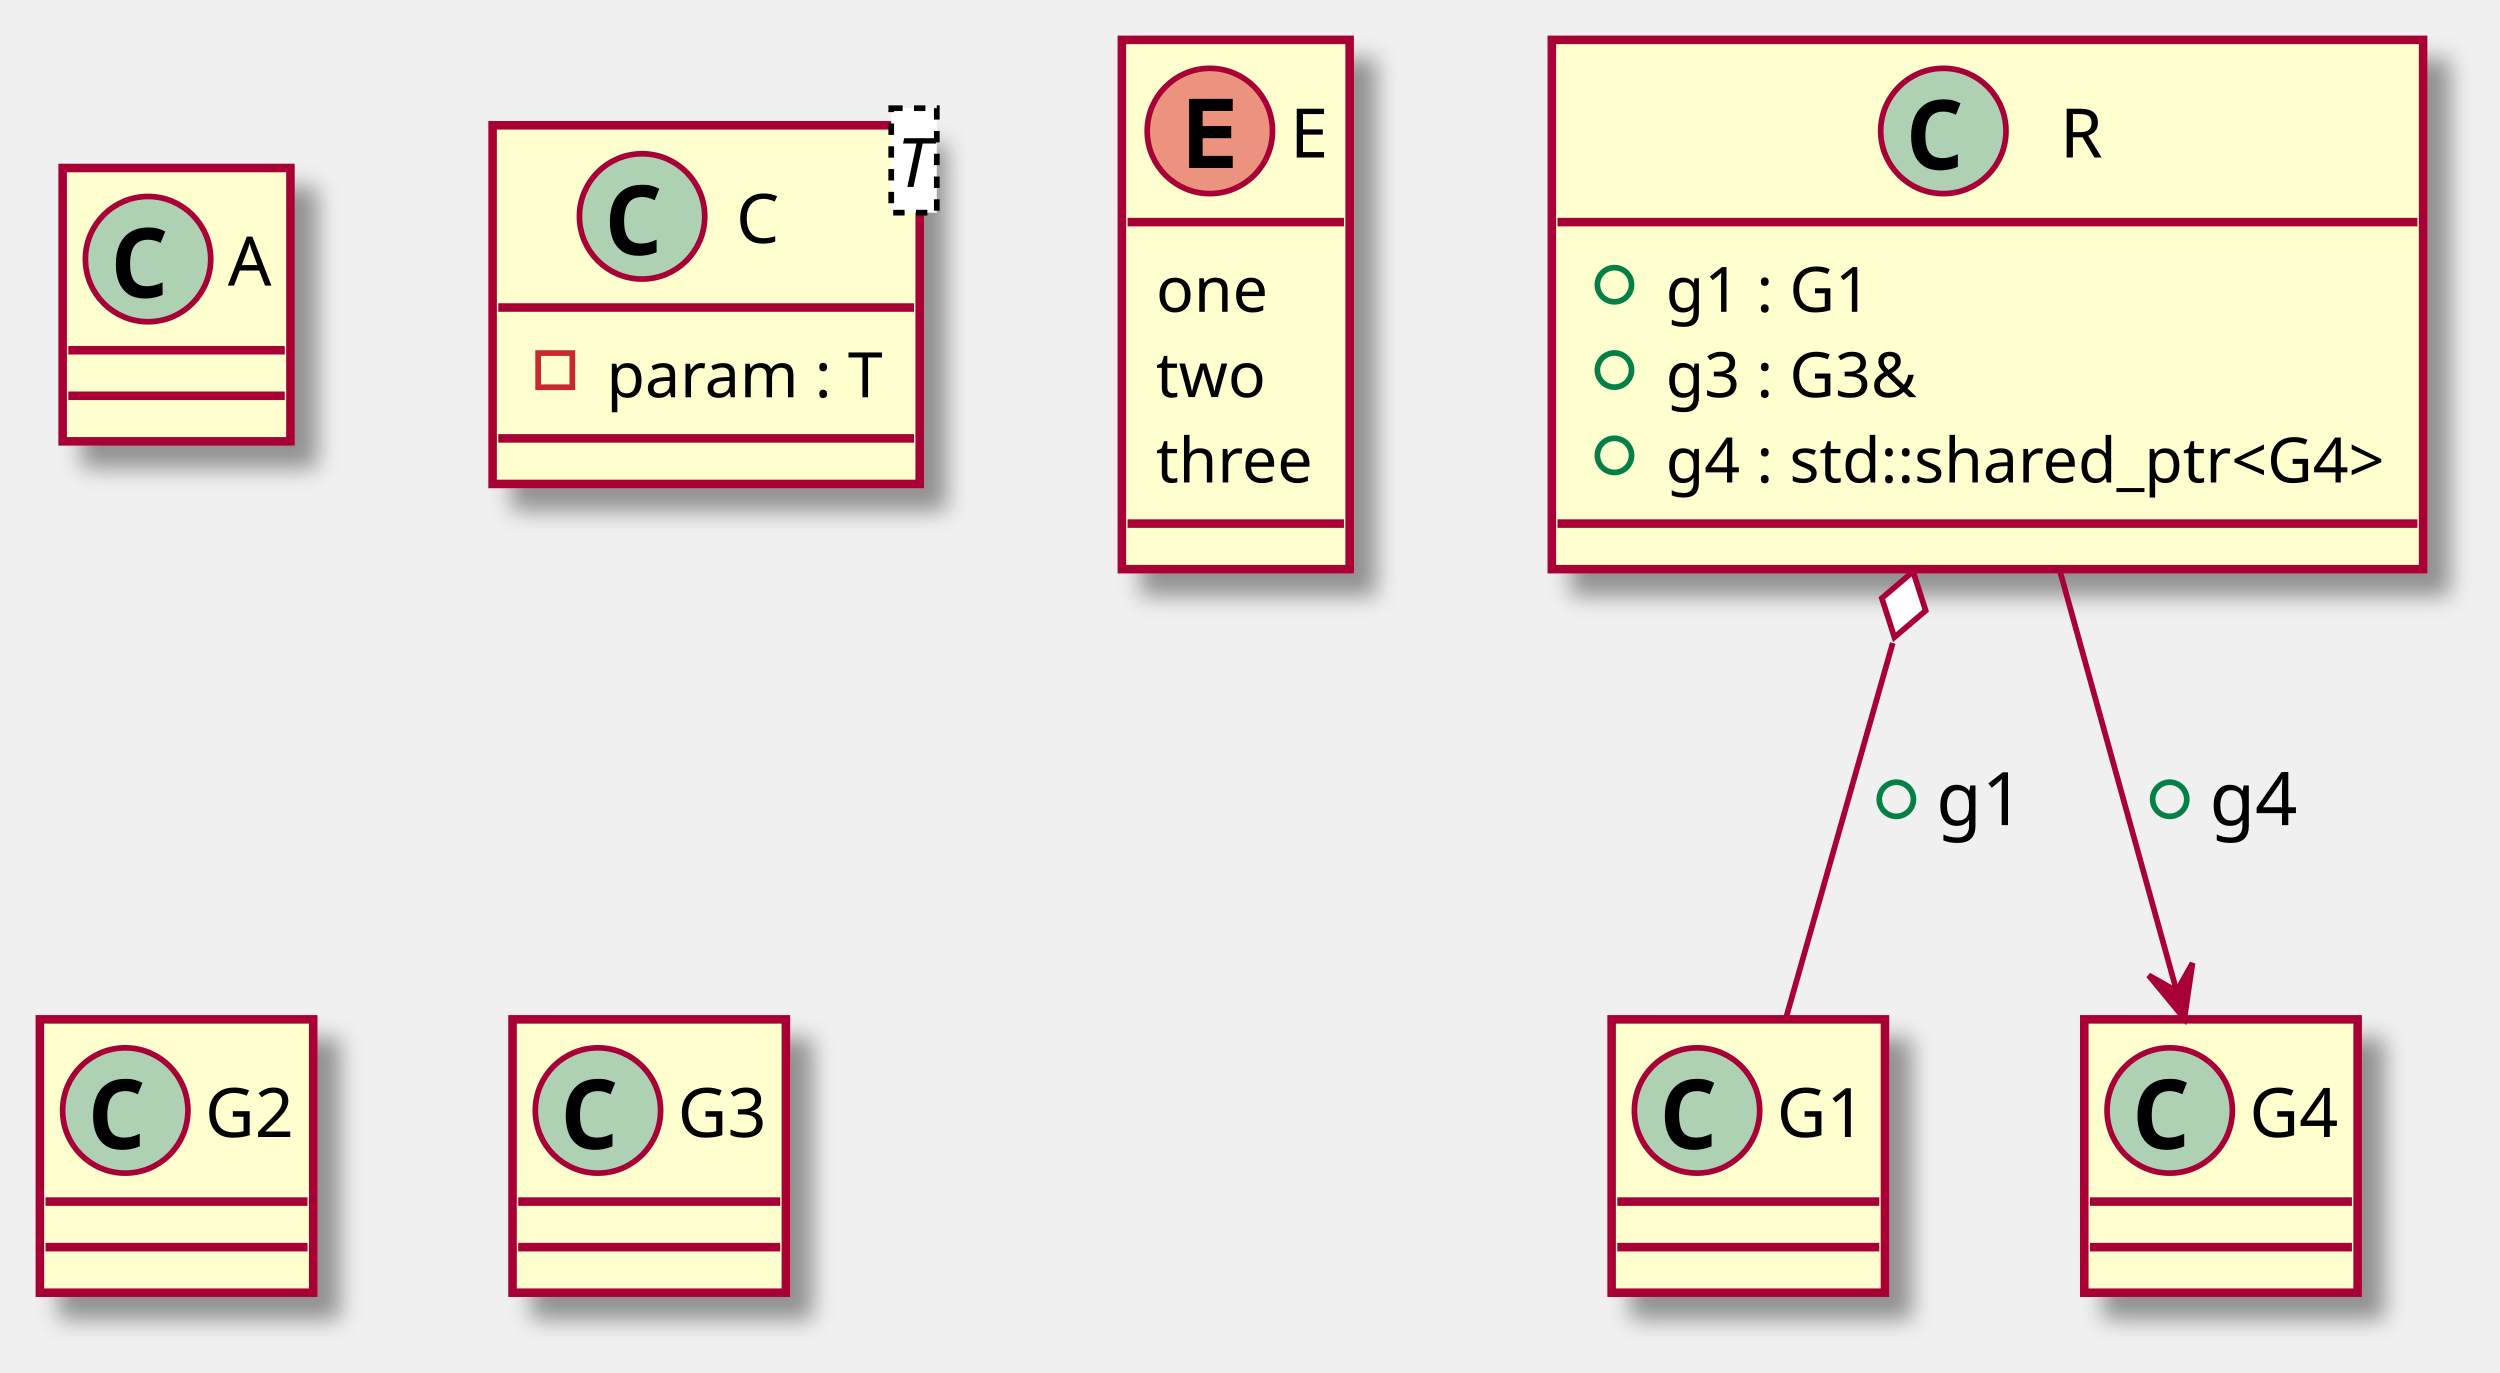
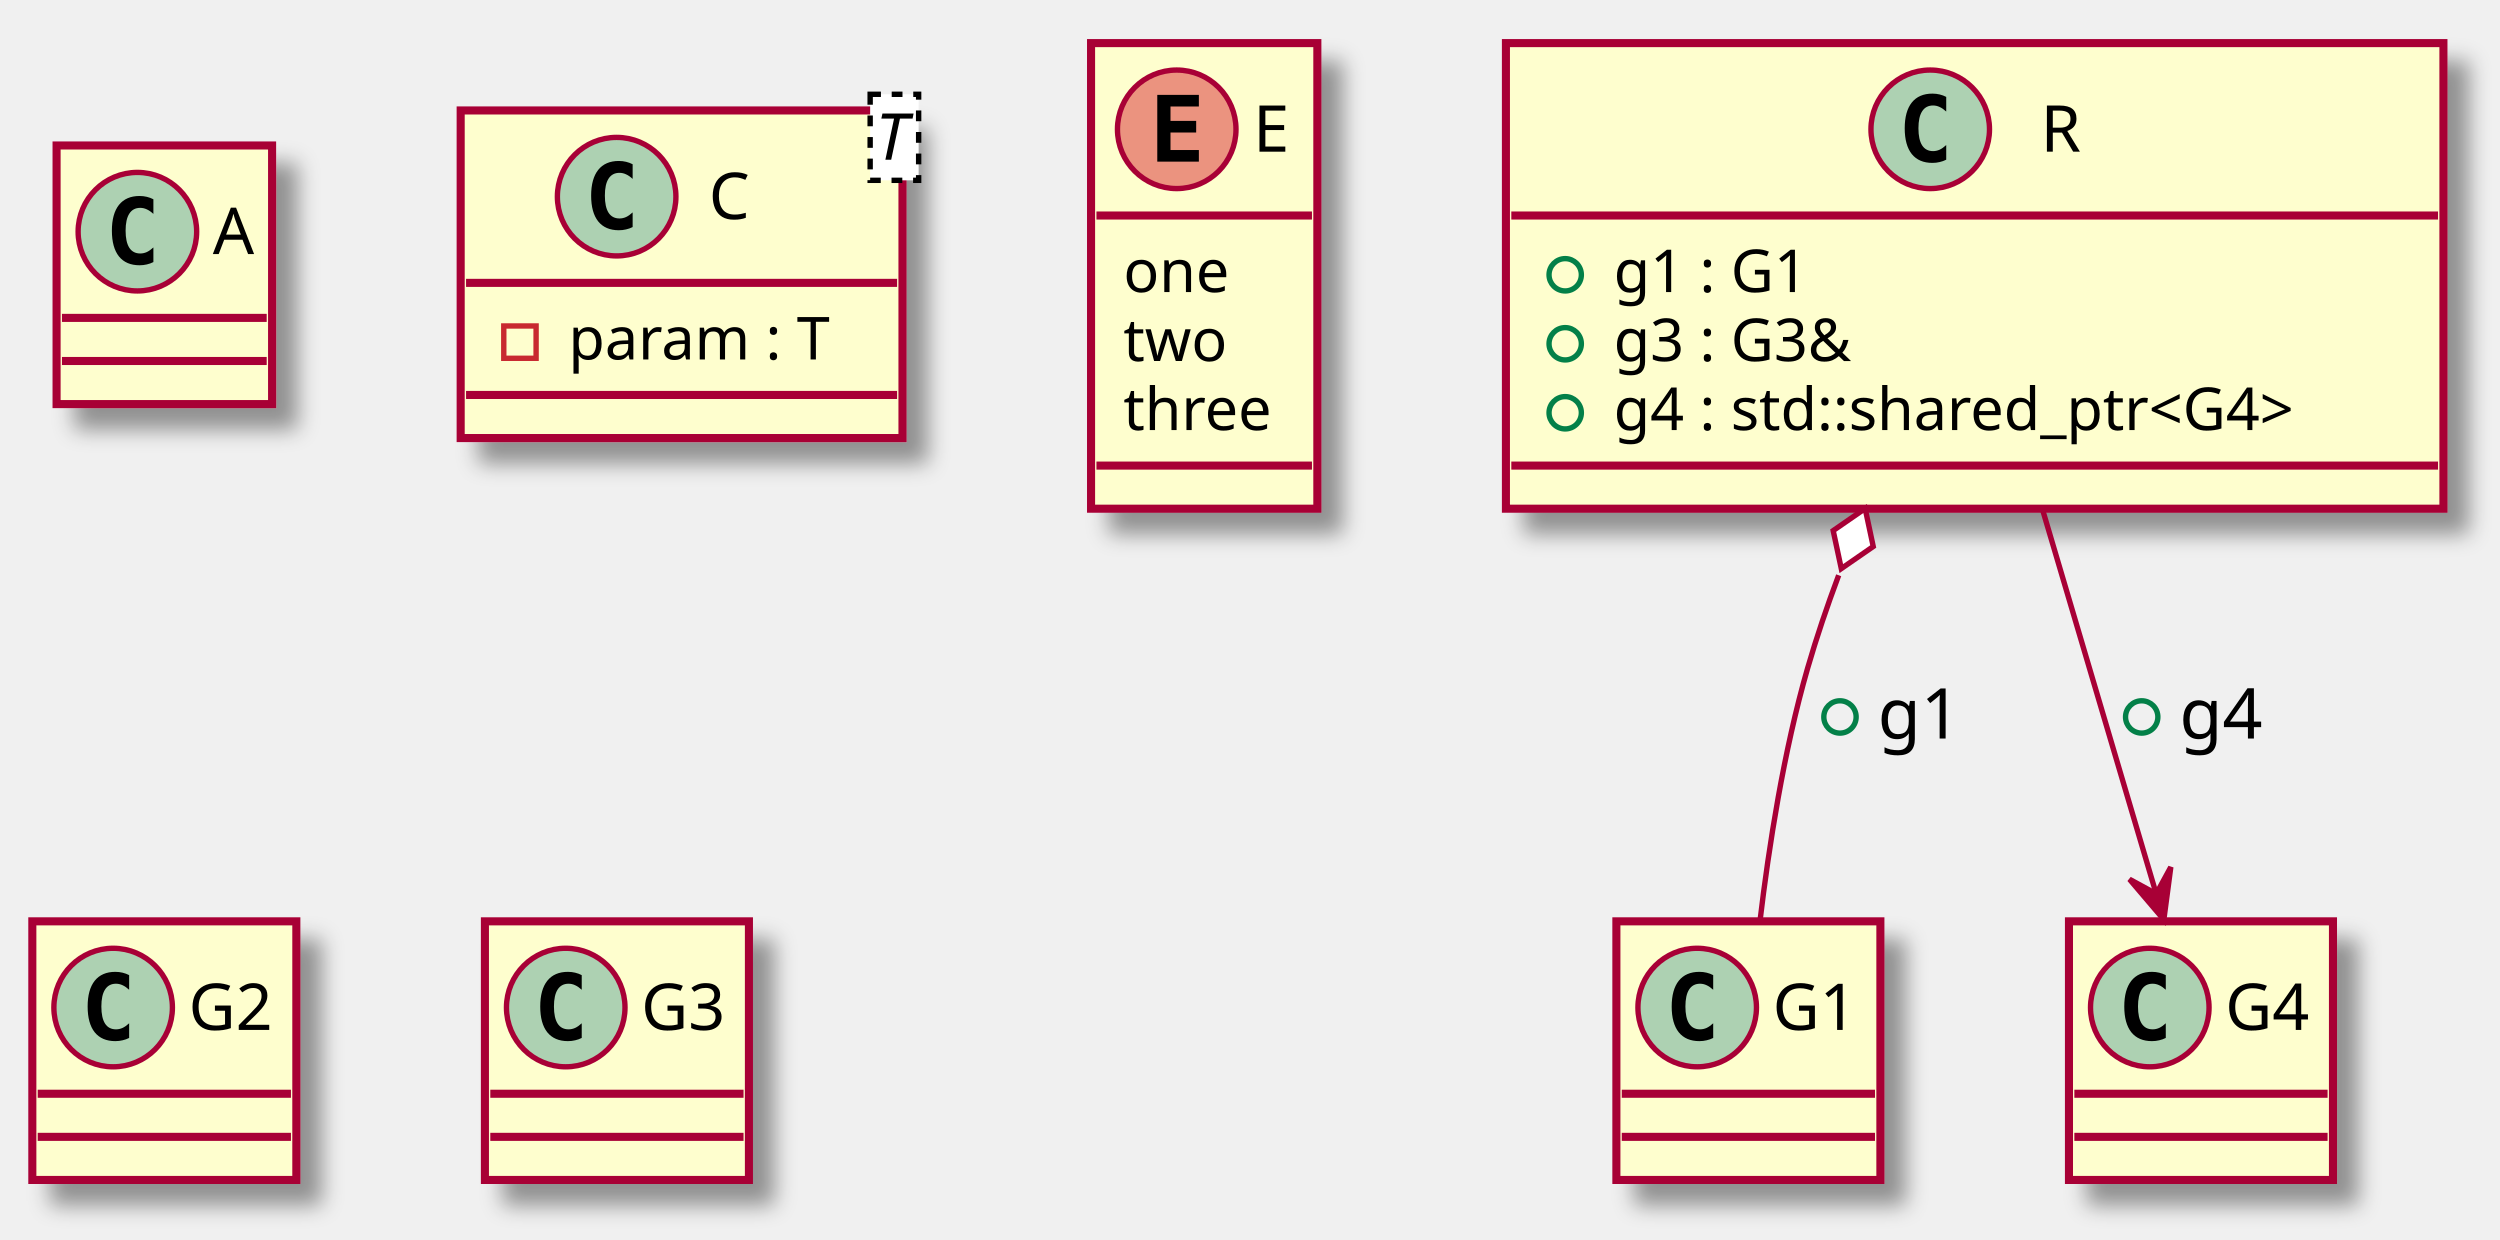
- <svg xmlns="http://www.w3.org/2000/svg" xmlns:xlink="http://www.w3.org/1999/xlink" contentScriptType="application/ecmascript" contentStyleType="text/css" height="241px" preserveAspectRatio="none" style="width:439px;height:241px;background:#FFFFFF;" version="1.1" viewBox="0 0 439 241" width="439px" zoomAndPan="magnify">
+ <svg xmlns="http://www.w3.org/2000/svg" xmlns:xlink="http://www.w3.org/1999/xlink" contentScriptType="application/ecmascript" contentStyleType="text/css" height="230px" preserveAspectRatio="none" style="width:464px;height:230px;" version="1.1" viewBox="0 0 464 230" width="464px" zoomAndPan="magnify">
  <defs>
-     <filter height="300%" id="f63sdpwpi1bov" width="300%" x="-1" y="-1">
+     <filter height="300%" id="few6wr5ac3bll" width="300%" x="-1" y="-1">
      <feGaussianBlur result="blurOut" stdDeviation="2.0" />
      <feColorMatrix in="blurOut" result="blurOut2" type="matrix" values="0 0 0 0 0 0 0 0 0 0 0 0 0 0 0 0 0 0 .4 0" />
      <feOffset dx="4.0" dy="4.0" in="blurOut2" result="blurOut3" />
      <feBlend in="SourceGraphic" in2="blurOut3" mode="normal" />
    </filter>
    <style type="text/css">a:hover { text-decoration: underline; }</style>
  </defs>
  <g>
-     <a href="https://github.com/bkryza/clang-uml/blob/5b8e40c1eb6d56297203c1642a344ab724202e06/tests/t00029/t00029.cc#L7" target="_top" title="A" xlink:actuate="onRequest" xlink:href="https://github.com/bkryza/clang-uml/blob/5b8e40c1eb6d56297203c1642a344ab724202e06/tests/t00029/t00029.cc#L7" xlink:show="new" xlink:title="A" xlink:type="simple">
-       <rect codeLine="2" fill="#FEFECE" filter="url(#f63sdpwpi1bov)" height="48" id="C_0000001138" style="stroke:#A80036;stroke-width:1.5;" width="40" x="11" y="29.5" />
-       <ellipse cx="26" cy="45.5" fill="#ADD1B2" rx="11" ry="11" style="stroke:#A80036;stroke-width:1.0;" />
-       <path d="M25.469,52.422 Q23.719,52.422 22.578,51.688 Q21.453,50.938 20.891,49.594 Q20.344,48.234 20.344,46.438 Q20.344,44.406 21,42.953 Q21.656,41.5 22.938,40.719 Q24.219,39.938 26.094,39.938 Q26.984,39.938 27.656,40.125 Q28.328,40.297 29.016,40.641 L28.203,42.656 Q27.578,42.344 27.031,42.219 Q26.5,42.094 26.016,42.094 Q24.844,42.094 24.141,42.625 Q23.438,43.156 23.141,44.109 Q22.844,45.062 22.844,46.328 Q22.844,48.344 23.562,49.312 Q24.281,50.266 25.875,50.266 Q26.469,50.266 27.094,50.109 Q27.719,49.953 28.547,49.578 L28.547,51.797 Q27.812,52.109 27.016,52.266 Q26.234,52.422 25.469,52.422 Z " fill="#000000" />
-       <text fill="#000000" font-family="sans-serif" font-size="12" lengthAdjust="spacing" textLength="8" x="40" y="50.156">A</text>
-       <line style="stroke:#A80036;stroke-width:1.5;" x1="12" x2="50" y1="61.5" y2="61.5" />
-       <line style="stroke:#A80036;stroke-width:1.5;" x1="12" x2="50" y1="69.5" y2="69.5" />
+     <a href="https://github.com/bkryza/clang-uml/blob/b6390d91063025d9b8f3a02b731b2a998baf4e1c/tests/t00029/t00029.cc#L7" target="_top" title="A" xlink:actuate="onRequest" xlink:href="https://github.com/bkryza/clang-uml/blob/b6390d91063025d9b8f3a02b731b2a998baf4e1c/tests/t00029/t00029.cc#L7" xlink:show="new" xlink:title="A" xlink:type="simple">
+       <rect fill="#FEFECE" filter="url(#few6wr5ac3bll)" height="48" id="C_0000001138" style="stroke: #A80036; stroke-width: 1.5;" width="40" x="10.5" y="27" />
+       <ellipse cx="25.5" cy="43" fill="#ADD1B2" rx="11" ry="11" style="stroke: #A80036; stroke-width: 1.0;" />
+       <path d="M28.469,48.641 Q27.891,48.938 27.25,49.078 Q26.609,49.234 25.906,49.234 Q23.406,49.234 22.078,47.594 Q20.766,45.938 20.766,42.812 Q20.766,39.688 22.078,38.031 Q23.406,36.375 25.906,36.375 Q26.609,36.375 27.25,36.531 Q27.906,36.688 28.469,36.984 L28.469,39.703 Q27.844,39.125 27.25,38.859 Q26.656,38.578 26.031,38.578 Q24.688,38.578 24,39.656 Q23.312,40.719 23.312,42.812 Q23.312,44.906 24,45.984 Q24.688,47.047 26.031,47.047 Q26.656,47.047 27.25,46.781 Q27.844,46.5 28.469,45.922 L28.469,48.641 Z " />
+       <text fill="#000000" font-family="sans-serif" font-size="12" lengthAdjust="spacingAndGlyphs" textLength="8" x="39.5" y="47.154">A</text>
+       <line style="stroke: #A80036; stroke-width: 1.5;" x1="11.5" x2="49.5" y1="59" y2="59" />
+       <line style="stroke: #A80036; stroke-width: 1.5;" x1="11.5" x2="49.5" y1="67" y2="67" />
    </a>
-     <a href="https://github.com/bkryza/clang-uml/blob/5b8e40c1eb6d56297203c1642a344ab724202e06/tests/t00029/t00029.cc#L14" target="_top" title="C" xlink:actuate="onRequest" xlink:href="https://github.com/bkryza/clang-uml/blob/5b8e40c1eb6d56297203c1642a344ab724202e06/tests/t00029/t00029.cc#L14" xlink:show="new" xlink:title="C" xlink:type="simple">
-       <rect codeLine="5" fill="#FEFECE" filter="url(#f63sdpwpi1bov)" height="62.982" id="C_0000001146" style="stroke:#A80036;stroke-width:1.5;" width="75" x="86.5" y="22" />
-       <ellipse cx="112.75" cy="38" fill="#ADD1B2" rx="11" ry="11" style="stroke:#A80036;stroke-width:1.0;" />
-       <path d="M112.219,44.922 Q110.469,44.922 109.328,44.188 Q108.203,43.438 107.641,42.094 Q107.094,40.734 107.094,38.938 Q107.094,36.906 107.75,35.453 Q108.406,34 109.688,33.219 Q110.969,32.438 112.844,32.438 Q113.734,32.438 114.406,32.625 Q115.078,32.797 115.766,33.141 L114.953,35.156 Q114.328,34.844 113.781,34.719 Q113.25,34.594 112.766,34.594 Q111.594,34.594 110.891,35.125 Q110.188,35.656 109.891,36.609 Q109.594,37.562 109.594,38.828 Q109.594,40.844 110.312,41.812 Q111.031,42.766 112.625,42.766 Q113.219,42.766 113.844,42.609 Q114.469,42.453 115.297,42.078 L115.297,44.297 Q114.562,44.609 113.766,44.766 Q112.984,44.922 112.219,44.922 Z " fill="#000000" />
-       <text fill="#000000" font-family="sans-serif" font-size="12" lengthAdjust="spacing" textLength="8" x="129.25" y="42.656">C</text>
-       <rect fill="#FFFFFF" height="18.344" style="stroke:#000000;stroke-width:1.0;stroke-dasharray:2.0,2.0;" width="8" x="156.5" y="19" />
-       <text fill="#000000" font-family="sans-serif" font-size="12" font-style="italic" lengthAdjust="spacing" textLength="6" x="157.5" y="32.828">T</text>
-       <line style="stroke:#A80036;stroke-width:1.5;" x1="87.5" x2="160.5" y1="54" y2="54" />
+     <a href="https://github.com/bkryza/clang-uml/blob/b6390d91063025d9b8f3a02b731b2a998baf4e1c/tests/t00029/t00029.cc#L14" target="_top" title="C" xlink:actuate="onRequest" xlink:href="https://github.com/bkryza/clang-uml/blob/b6390d91063025d9b8f3a02b731b2a998baf4e1c/tests/t00029/t00029.cc#L14" xlink:show="new" xlink:title="C" xlink:type="simple">
+       <rect fill="#FEFECE" filter="url(#few6wr5ac3bll)" height="60.805" id="C_0000001146" style="stroke: #A80036; stroke-width: 1.5;" width="82" x="85.5" y="20.5" />
+       <ellipse cx="114.45" cy="36.5" fill="#ADD1B2" rx="11" ry="11" style="stroke: #A80036; stroke-width: 1.0;" />
+       <path d="M117.419,42.141 Q116.841,42.438 116.2,42.578 Q115.559,42.734 114.856,42.734 Q112.356,42.734 111.028,41.094 Q109.716,39.438 109.716,36.312 Q109.716,33.188 111.028,31.531 Q112.356,29.875 114.856,29.875 Q115.559,29.875 116.2,30.031 Q116.856,30.188 117.419,30.484 L117.419,33.203 Q116.794,32.625 116.2,32.359 Q115.606,32.078 114.981,32.078 Q113.638,32.078 112.95,33.156 Q112.263,34.219 112.263,36.312 Q112.263,38.406 112.95,39.484 Q113.638,40.547 114.981,40.547 Q115.606,40.547 116.2,40.281 Q116.794,40 117.419,39.422 L117.419,42.141 Z " />
+       <text fill="#000000" font-family="sans-serif" font-size="12" lengthAdjust="spacingAndGlyphs" textLength="8" x="131.55" y="40.654">C</text>
+       <rect fill="#FFFFFF" height="15.969" style="stroke: #000000; stroke-width: 1.0; stroke-dasharray: 2.0,2.0;" width="9" x="161.5" y="17.5" />
+       <text fill="#000000" font-family="sans-serif" font-size="12" font-style="italic" lengthAdjust="spacingAndGlyphs" textLength="7" x="162.5" y="29.639">T</text>
+       <line style="stroke: #A80036; stroke-width: 1.5;" x1="86.5" x2="166.5" y1="52.5" y2="52.5" />
    </a>
-     <a href="https://github.com/bkryza/clang-uml/blob/5b8e40c1eb6d56297203c1642a344ab724202e06/tests/t00029/t00029.cc#L15" target="_top" title="param" xlink:actuate="onRequest" xlink:href="https://github.com/bkryza/clang-uml/blob/5b8e40c1eb6d56297203c1642a344ab724202e06/tests/t00029/t00029.cc#L15" xlink:show="new" xlink:title="param" xlink:type="simple">
-       <rect fill="#FEFECE" height="10" style="stroke:none;stroke-width:1.0;" width="20" x="92.5" y="60" />
-       <rect fill="none" height="6" style="stroke:#C82930;stroke-width:1.0;" width="6" x="94.5" y="62" />
+     <a href="https://github.com/bkryza/clang-uml/blob/b6390d91063025d9b8f3a02b731b2a998baf4e1c/tests/t00029/t00029.cc#L15" target="_top" title="param" xlink:actuate="onRequest" xlink:href="https://github.com/bkryza/clang-uml/blob/b6390d91063025d9b8f3a02b731b2a998baf4e1c/tests/t00029/t00029.cc#L15" xlink:show="new" xlink:title="param" xlink:type="simple">
+       <rect fill="#FEFECE" height="10" style="stroke: none; stroke-width: 1.0;" width="20" x="91.5" y="58.5" />
+       <rect fill="none" height="6" style="stroke: #C82930; stroke-width: 1.0;" width="6" x="93.5" y="60.5" />
    </a>
-     <a href="https://github.com/bkryza/clang-uml/blob/5b8e40c1eb6d56297203c1642a344ab724202e06/tests/t00029/t00029.cc#L15" target="_top" title="param" xlink:actuate="onRequest" xlink:href="https://github.com/bkryza/clang-uml/blob/5b8e40c1eb6d56297203c1642a344ab724202e06/tests/t00029/t00029.cc#L15" xlink:show="new" xlink:title="param" xlink:type="simple">
-       <text fill="#000000" font-family="sans-serif" font-size="11" lengthAdjust="spacing" textLength="49" x="106.5" y="69.759">param : T</text>
+     <a href="https://github.com/bkryza/clang-uml/blob/b6390d91063025d9b8f3a02b731b2a998baf4e1c/tests/t00029/t00029.cc#L15" target="_top" title="param" xlink:actuate="onRequest" xlink:href="https://github.com/bkryza/clang-uml/blob/b6390d91063025d9b8f3a02b731b2a998baf4e1c/tests/t00029/t00029.cc#L15" xlink:show="new" xlink:title="param" xlink:type="simple">
+       <text fill="#000000" font-family="sans-serif" font-size="11" lengthAdjust="spacingAndGlyphs" textLength="56" x="105.5" y="66.71">param : T</text>
    </a>
-     <line style="stroke:#A80036;stroke-width:1.5;" x1="87.5" x2="160.5" y1="76.982" y2="76.982" />
-     <a href="https://github.com/bkryza/clang-uml/blob/5b8e40c1eb6d56297203c1642a344ab724202e06/tests/t00029/t00029.cc#L23" target="_top" title="E" xlink:actuate="onRequest" xlink:href="https://github.com/bkryza/clang-uml/blob/5b8e40c1eb6d56297203c1642a344ab724202e06/tests/t00029/t00029.cc#L23" xlink:show="new" xlink:title="E" xlink:type="simple">
-       <rect codeLine="9" fill="#FEFECE" filter="url(#f63sdpwpi1bov)" height="92.946" id="C_0000001154" style="stroke:#A80036;stroke-width:1.5;" width="40" x="197" y="7" />
-       <ellipse cx="212.45" cy="23" fill="#EB937F" rx="11" ry="11" style="stroke:#A80036;stroke-width:1.0;" />
-       <path d="M208.809,29.5 L208.809,17.359 L216.466,17.359 L216.466,19.484 L211.184,19.484 L211.184,22.141 L216.2,22.141 L216.2,24.266 L211.184,24.266 L211.184,27.375 L216.466,27.375 L216.466,29.5 L208.809,29.5 Z " fill="#000000" />
-       <text fill="#000000" font-family="sans-serif" font-size="12" lengthAdjust="spacing" textLength="7" x="226.55" y="27.656">E</text>
-       <line style="stroke:#A80036;stroke-width:1.5;" x1="198" x2="236" y1="39" y2="39" />
-       <text fill="#000000" font-family="sans-serif" font-size="11" lengthAdjust="spacing" textLength="20" x="203" y="54.759">one</text>
-       <text fill="#000000" font-family="sans-serif" font-size="11" lengthAdjust="spacing" textLength="20" x="203" y="69.741">two</text>
-       <text fill="#000000" font-family="sans-serif" font-size="11" lengthAdjust="spacing" textLength="28" x="203" y="84.723">three</text>
-       <line style="stroke:#A80036;stroke-width:1.5;" x1="198" x2="236" y1="91.946" y2="91.946" />
+     <line style="stroke: #A80036; stroke-width: 1.5;" x1="86.5" x2="166.5" y1="73.305" y2="73.305" />
+     <a href="https://github.com/bkryza/clang-uml/blob/b6390d91063025d9b8f3a02b731b2a998baf4e1c/tests/t00029/t00029.cc#L23" target="_top" title="E" xlink:actuate="onRequest" xlink:href="https://github.com/bkryza/clang-uml/blob/b6390d91063025d9b8f3a02b731b2a998baf4e1c/tests/t00029/t00029.cc#L23" xlink:show="new" xlink:title="E" xlink:type="simple">
+       <rect fill="#FEFECE" filter="url(#few6wr5ac3bll)" height="86.414" id="C_0000001154" style="stroke: #A80036; stroke-width: 1.5;" width="42" x="202.5" y="8" />
+       <ellipse cx="218.4" cy="24" fill="#EB937F" rx="11" ry="11" style="stroke: #A80036; stroke-width: 1.0;" />
+       <path d="M222.509,30 L214.791,30 L214.791,17.609 L222.509,17.609 L222.509,19.766 L217.244,19.766 L217.244,22.438 L222.009,22.438 L222.009,24.594 L217.244,24.594 L217.244,27.844 L222.509,27.844 L222.509,30 Z " />
+       <text fill="#000000" font-family="sans-serif" font-size="12" lengthAdjust="spacingAndGlyphs" textLength="8" x="232.6" y="28.154">E</text>
+       <line style="stroke: #A80036; stroke-width: 1.5;" x1="203.5" x2="243.5" y1="40" y2="40" />
+       <text fill="#000000" font-family="sans-serif" font-size="11" lengthAdjust="spacingAndGlyphs" textLength="21" x="208.5" y="54.21">one</text>
+       <text fill="#000000" font-family="sans-serif" font-size="11" lengthAdjust="spacingAndGlyphs" textLength="20" x="208.5" y="67.015">two</text>
+       <text fill="#000000" font-family="sans-serif" font-size="11" lengthAdjust="spacingAndGlyphs" textLength="30" x="208.5" y="79.82">three</text>
+       <line style="stroke: #A80036; stroke-width: 1.5;" x1="203.5" x2="243.5" y1="86.414" y2="86.414" />
    </a>
-     <a href="https://github.com/bkryza/clang-uml/blob/5b8e40c1eb6d56297203c1642a344ab724202e06/tests/t00029/t00029.cc#L28" target="_top" title="G1" xlink:actuate="onRequest" xlink:href="https://github.com/bkryza/clang-uml/blob/5b8e40c1eb6d56297203c1642a344ab724202e06/tests/t00029/t00029.cc#L28" xlink:show="new" xlink:title="G1" xlink:type="simple">
-       <rect codeLine="15" fill="#FEFECE" filter="url(#f63sdpwpi1bov)" height="48" id="C_0000001162" style="stroke:#A80036;stroke-width:1.5;" width="48" x="283" y="179" />
-       <ellipse cx="298" cy="195" fill="#ADD1B2" rx="11" ry="11" style="stroke:#A80036;stroke-width:1.0;" />
-       <path d="M297.469,201.922 Q295.719,201.922 294.578,201.188 Q293.453,200.438 292.891,199.094 Q292.344,197.734 292.344,195.938 Q292.344,193.906 293,192.453 Q293.656,191 294.938,190.219 Q296.219,189.438 298.094,189.438 Q298.984,189.438 299.656,189.625 Q300.328,189.797 301.016,190.141 L300.203,192.156 Q299.578,191.844 299.031,191.719 Q298.5,191.594 298.016,191.594 Q296.844,191.594 296.141,192.125 Q295.438,192.656 295.141,193.609 Q294.844,194.562 294.844,195.828 Q294.844,197.844 295.562,198.812 Q296.281,199.766 297.875,199.766 Q298.469,199.766 299.094,199.609 Q299.719,199.453 300.547,199.078 L300.547,201.297 Q299.812,201.609 299.016,201.766 Q298.234,201.922 297.469,201.922 Z " fill="#000000" />
-       <text fill="#000000" font-family="sans-serif" font-size="12" lengthAdjust="spacing" textLength="16" x="312" y="199.656">G1</text>
-       <line style="stroke:#A80036;stroke-width:1.5;" x1="284" x2="330" y1="211" y2="211" />
-       <line style="stroke:#A80036;stroke-width:1.5;" x1="284" x2="330" y1="219" y2="219" />
+     <a href="https://github.com/bkryza/clang-uml/blob/b6390d91063025d9b8f3a02b731b2a998baf4e1c/tests/t00029/t00029.cc#L28" target="_top" title="G1" xlink:actuate="onRequest" xlink:href="https://github.com/bkryza/clang-uml/blob/b6390d91063025d9b8f3a02b731b2a998baf4e1c/tests/t00029/t00029.cc#L28" xlink:show="new" xlink:title="G1" xlink:type="simple">
+       <rect fill="#FEFECE" filter="url(#few6wr5ac3bll)" height="48" id="C_0000001162" style="stroke: #A80036; stroke-width: 1.5;" width="49" x="300" y="171" />
+       <ellipse cx="315" cy="187" fill="#ADD1B2" rx="11" ry="11" style="stroke: #A80036; stroke-width: 1.0;" />
+       <path d="M317.969,192.641 Q317.391,192.938 316.75,193.078 Q316.109,193.234 315.406,193.234 Q312.906,193.234 311.578,191.594 Q310.266,189.938 310.266,186.812 Q310.266,183.688 311.578,182.031 Q312.906,180.375 315.406,180.375 Q316.109,180.375 316.75,180.531 Q317.406,180.688 317.969,180.984 L317.969,183.703 Q317.344,183.125 316.75,182.859 Q316.156,182.578 315.531,182.578 Q314.188,182.578 313.5,183.656 Q312.812,184.719 312.812,186.812 Q312.812,188.906 313.5,189.984 Q314.188,191.047 315.531,191.047 Q316.156,191.047 316.75,190.781 Q317.344,190.5 317.969,189.922 L317.969,192.641 Z " />
+       <text fill="#000000" font-family="sans-serif" font-size="12" lengthAdjust="spacingAndGlyphs" textLength="17" x="329" y="191.154">G1</text>
+       <line style="stroke: #A80036; stroke-width: 1.5;" x1="301" x2="348" y1="203" y2="203" />
+       <line style="stroke: #A80036; stroke-width: 1.5;" x1="301" x2="348" y1="211" y2="211" />
    </a>
-     <a href="https://github.com/bkryza/clang-uml/blob/5b8e40c1eb6d56297203c1642a344ab724202e06/tests/t00029/t00029.cc#L31" target="_top" title="G2" xlink:actuate="onRequest" xlink:href="https://github.com/bkryza/clang-uml/blob/5b8e40c1eb6d56297203c1642a344ab724202e06/tests/t00029/t00029.cc#L31" xlink:show="new" xlink:title="G2" xlink:type="simple">
-       <rect codeLine="18" fill="#FEFECE" filter="url(#f63sdpwpi1bov)" height="48" id="C_0000001166" style="stroke:#A80036;stroke-width:1.5;" width="48" x="7" y="179" />
-       <ellipse cx="22" cy="195" fill="#ADD1B2" rx="11" ry="11" style="stroke:#A80036;stroke-width:1.0;" />
-       <path d="M21.469,201.922 Q19.719,201.922 18.578,201.188 Q17.453,200.438 16.891,199.094 Q16.344,197.734 16.344,195.938 Q16.344,193.906 17,192.453 Q17.656,191 18.938,190.219 Q20.219,189.438 22.094,189.438 Q22.984,189.438 23.656,189.625 Q24.328,189.797 25.016,190.141 L24.203,192.156 Q23.578,191.844 23.031,191.719 Q22.5,191.594 22.016,191.594 Q20.844,191.594 20.141,192.125 Q19.438,192.656 19.141,193.609 Q18.844,194.562 18.844,195.828 Q18.844,197.844 19.562,198.812 Q20.281,199.766 21.875,199.766 Q22.469,199.766 23.094,199.609 Q23.719,199.453 24.547,199.078 L24.547,201.297 Q23.812,201.609 23.016,201.766 Q22.234,201.922 21.469,201.922 Z " fill="#000000" />
-       <text fill="#000000" font-family="sans-serif" font-size="12" lengthAdjust="spacing" textLength="16" x="36" y="199.656">G2</text>
-       <line style="stroke:#A80036;stroke-width:1.5;" x1="8" x2="54" y1="211" y2="211" />
-       <line style="stroke:#A80036;stroke-width:1.5;" x1="8" x2="54" y1="219" y2="219" />
+     <a href="https://github.com/bkryza/clang-uml/blob/b6390d91063025d9b8f3a02b731b2a998baf4e1c/tests/t00029/t00029.cc#L31" target="_top" title="G2" xlink:actuate="onRequest" xlink:href="https://github.com/bkryza/clang-uml/blob/b6390d91063025d9b8f3a02b731b2a998baf4e1c/tests/t00029/t00029.cc#L31" xlink:show="new" xlink:title="G2" xlink:type="simple">
+       <rect fill="#FEFECE" filter="url(#few6wr5ac3bll)" height="48" id="C_0000001166" style="stroke: #A80036; stroke-width: 1.5;" width="49" x="6" y="171" />
+       <ellipse cx="21" cy="187" fill="#ADD1B2" rx="11" ry="11" style="stroke: #A80036; stroke-width: 1.0;" />
+       <path d="M23.969,192.641 Q23.391,192.938 22.75,193.078 Q22.109,193.234 21.406,193.234 Q18.906,193.234 17.578,191.594 Q16.266,189.938 16.266,186.812 Q16.266,183.688 17.578,182.031 Q18.906,180.375 21.406,180.375 Q22.109,180.375 22.75,180.531 Q23.406,180.688 23.969,180.984 L23.969,183.703 Q23.344,183.125 22.75,182.859 Q22.156,182.578 21.531,182.578 Q20.188,182.578 19.5,183.656 Q18.812,184.719 18.812,186.812 Q18.812,188.906 19.5,189.984 Q20.188,191.047 21.531,191.047 Q22.156,191.047 22.75,190.781 Q23.344,190.5 23.969,189.922 L23.969,192.641 Z " />
+       <text fill="#000000" font-family="sans-serif" font-size="12" lengthAdjust="spacingAndGlyphs" textLength="17" x="35" y="191.154">G2</text>
+       <line style="stroke: #A80036; stroke-width: 1.5;" x1="7" x2="54" y1="203" y2="203" />
+       <line style="stroke: #A80036; stroke-width: 1.5;" x1="7" x2="54" y1="211" y2="211" />
    </a>
-     <a href="https://github.com/bkryza/clang-uml/blob/5b8e40c1eb6d56297203c1642a344ab724202e06/tests/t00029/t00029.cc#L34" target="_top" title="G3" xlink:actuate="onRequest" xlink:href="https://github.com/bkryza/clang-uml/blob/5b8e40c1eb6d56297203c1642a344ab724202e06/tests/t00029/t00029.cc#L34" xlink:show="new" xlink:title="G3" xlink:type="simple">
-       <rect codeLine="21" fill="#FEFECE" filter="url(#f63sdpwpi1bov)" height="48" id="C_0000001170" style="stroke:#A80036;stroke-width:1.5;" width="48" x="90" y="179" />
-       <ellipse cx="105" cy="195" fill="#ADD1B2" rx="11" ry="11" style="stroke:#A80036;stroke-width:1.0;" />
-       <path d="M104.469,201.922 Q102.719,201.922 101.578,201.188 Q100.453,200.438 99.891,199.094 Q99.344,197.734 99.344,195.938 Q99.344,193.906 100,192.453 Q100.656,191 101.938,190.219 Q103.219,189.438 105.094,189.438 Q105.984,189.438 106.656,189.625 Q107.328,189.797 108.016,190.141 L107.203,192.156 Q106.578,191.844 106.031,191.719 Q105.5,191.594 105.016,191.594 Q103.844,191.594 103.141,192.125 Q102.438,192.656 102.141,193.609 Q101.844,194.562 101.844,195.828 Q101.844,197.844 102.562,198.812 Q103.281,199.766 104.875,199.766 Q105.469,199.766 106.094,199.609 Q106.719,199.453 107.547,199.078 L107.547,201.297 Q106.812,201.609 106.016,201.766 Q105.234,201.922 104.469,201.922 Z " fill="#000000" />
-       <text fill="#000000" font-family="sans-serif" font-size="12" lengthAdjust="spacing" textLength="16" x="119" y="199.656">G3</text>
-       <line style="stroke:#A80036;stroke-width:1.5;" x1="91" x2="137" y1="211" y2="211" />
-       <line style="stroke:#A80036;stroke-width:1.5;" x1="91" x2="137" y1="219" y2="219" />
+     <a href="https://github.com/bkryza/clang-uml/blob/b6390d91063025d9b8f3a02b731b2a998baf4e1c/tests/t00029/t00029.cc#L34" target="_top" title="G3" xlink:actuate="onRequest" xlink:href="https://github.com/bkryza/clang-uml/blob/b6390d91063025d9b8f3a02b731b2a998baf4e1c/tests/t00029/t00029.cc#L34" xlink:show="new" xlink:title="G3" xlink:type="simple">
+       <rect fill="#FEFECE" filter="url(#few6wr5ac3bll)" height="48" id="C_0000001170" style="stroke: #A80036; stroke-width: 1.5;" width="49" x="90" y="171" />
+       <ellipse cx="105" cy="187" fill="#ADD1B2" rx="11" ry="11" style="stroke: #A80036; stroke-width: 1.0;" />
+       <path d="M107.969,192.641 Q107.391,192.938 106.75,193.078 Q106.109,193.234 105.406,193.234 Q102.906,193.234 101.578,191.594 Q100.266,189.938 100.266,186.812 Q100.266,183.688 101.578,182.031 Q102.906,180.375 105.406,180.375 Q106.109,180.375 106.75,180.531 Q107.406,180.688 107.969,180.984 L107.969,183.703 Q107.344,183.125 106.75,182.859 Q106.156,182.578 105.531,182.578 Q104.188,182.578 103.5,183.656 Q102.812,184.719 102.812,186.812 Q102.812,188.906 103.5,189.984 Q104.188,191.047 105.531,191.047 Q106.156,191.047 106.75,190.781 Q107.344,190.5 107.969,189.922 L107.969,192.641 Z " />
+       <text fill="#000000" font-family="sans-serif" font-size="12" lengthAdjust="spacingAndGlyphs" textLength="17" x="119" y="191.154">G3</text>
+       <line style="stroke: #A80036; stroke-width: 1.5;" x1="91" x2="138" y1="203" y2="203" />
+       <line style="stroke: #A80036; stroke-width: 1.5;" x1="91" x2="138" y1="211" y2="211" />
    </a>
-     <a href="https://github.com/bkryza/clang-uml/blob/5b8e40c1eb6d56297203c1642a344ab724202e06/tests/t00029/t00029.cc#L37" target="_top" title="G4" xlink:actuate="onRequest" xlink:href="https://github.com/bkryza/clang-uml/blob/5b8e40c1eb6d56297203c1642a344ab724202e06/tests/t00029/t00029.cc#L37" xlink:show="new" xlink:title="G4" xlink:type="simple">
-       <rect codeLine="24" fill="#FEFECE" filter="url(#f63sdpwpi1bov)" height="48" id="C_0000001174" style="stroke:#A80036;stroke-width:1.5;" width="48" x="366" y="179" />
-       <ellipse cx="381" cy="195" fill="#ADD1B2" rx="11" ry="11" style="stroke:#A80036;stroke-width:1.0;" />
-       <path d="M380.469,201.922 Q378.719,201.922 377.578,201.188 Q376.453,200.438 375.891,199.094 Q375.344,197.734 375.344,195.938 Q375.344,193.906 376,192.453 Q376.656,191 377.938,190.219 Q379.219,189.438 381.094,189.438 Q381.984,189.438 382.656,189.625 Q383.328,189.797 384.016,190.141 L383.203,192.156 Q382.578,191.844 382.031,191.719 Q381.5,191.594 381.016,191.594 Q379.844,191.594 379.141,192.125 Q378.438,192.656 378.141,193.609 Q377.844,194.562 377.844,195.828 Q377.844,197.844 378.562,198.812 Q379.281,199.766 380.875,199.766 Q381.469,199.766 382.094,199.609 Q382.719,199.453 383.547,199.078 L383.547,201.297 Q382.812,201.609 382.016,201.766 Q381.234,201.922 380.469,201.922 Z " fill="#000000" />
-       <text fill="#000000" font-family="sans-serif" font-size="12" lengthAdjust="spacing" textLength="16" x="395" y="199.656">G4</text>
-       <line style="stroke:#A80036;stroke-width:1.5;" x1="367" x2="413" y1="211" y2="211" />
-       <line style="stroke:#A80036;stroke-width:1.5;" x1="367" x2="413" y1="219" y2="219" />
+     <a href="https://github.com/bkryza/clang-uml/blob/b6390d91063025d9b8f3a02b731b2a998baf4e1c/tests/t00029/t00029.cc#L37" target="_top" title="G4" xlink:actuate="onRequest" xlink:href="https://github.com/bkryza/clang-uml/blob/b6390d91063025d9b8f3a02b731b2a998baf4e1c/tests/t00029/t00029.cc#L37" xlink:show="new" xlink:title="G4" xlink:type="simple">
+       <rect fill="#FEFECE" filter="url(#few6wr5ac3bll)" height="48" id="C_0000001174" style="stroke: #A80036; stroke-width: 1.5;" width="49" x="384" y="171" />
+       <ellipse cx="399" cy="187" fill="#ADD1B2" rx="11" ry="11" style="stroke: #A80036; stroke-width: 1.0;" />
+       <path d="M401.969,192.641 Q401.391,192.938 400.75,193.078 Q400.109,193.234 399.406,193.234 Q396.906,193.234 395.578,191.594 Q394.266,189.938 394.266,186.812 Q394.266,183.688 395.578,182.031 Q396.906,180.375 399.406,180.375 Q400.109,180.375 400.75,180.531 Q401.406,180.688 401.969,180.984 L401.969,183.703 Q401.344,183.125 400.75,182.859 Q400.156,182.578 399.531,182.578 Q398.188,182.578 397.5,183.656 Q396.812,184.719 396.812,186.812 Q396.812,188.906 397.5,189.984 Q398.188,191.047 399.531,191.047 Q400.156,191.047 400.75,190.781 Q401.344,190.5 401.969,189.922 L401.969,192.641 Z " />
+       <text fill="#000000" font-family="sans-serif" font-size="12" lengthAdjust="spacingAndGlyphs" textLength="17" x="413" y="191.154">G4</text>
+       <line style="stroke: #A80036; stroke-width: 1.5;" x1="385" x2="432" y1="203" y2="203" />
+       <line style="stroke: #A80036; stroke-width: 1.5;" x1="385" x2="432" y1="211" y2="211" />
    </a>
-     <a href="https://github.com/bkryza/clang-uml/blob/5b8e40c1eb6d56297203c1642a344ab724202e06/tests/t00029/t00029.cc#L40" target="_top" title="R" xlink:actuate="onRequest" xlink:href="https://github.com/bkryza/clang-uml/blob/5b8e40c1eb6d56297203c1642a344ab724202e06/tests/t00029/t00029.cc#L40" xlink:show="new" xlink:title="R" xlink:type="simple">
-       <rect codeLine="27" fill="#FEFECE" filter="url(#f63sdpwpi1bov)" height="92.946" id="C_0000001178" style="stroke:#A80036;stroke-width:1.5;" width="153" x="272.5" y="7" />
-       <ellipse cx="341.25" cy="23" fill="#ADD1B2" rx="11" ry="11" style="stroke:#A80036;stroke-width:1.0;" />
-       <path d="M340.719,29.922 Q338.969,29.922 337.828,29.188 Q336.703,28.438 336.141,27.094 Q335.594,25.734 335.594,23.938 Q335.594,21.906 336.25,20.453 Q336.906,19 338.188,18.219 Q339.469,17.438 341.344,17.438 Q342.234,17.438 342.906,17.625 Q343.578,17.797 344.266,18.141 L343.453,20.156 Q342.828,19.844 342.281,19.719 Q341.75,19.594 341.266,19.594 Q340.094,19.594 339.391,20.125 Q338.688,20.656 338.391,21.609 Q338.094,22.562 338.094,23.828 Q338.094,25.844 338.812,26.812 Q339.531,27.766 341.125,27.766 Q341.719,27.766 342.344,27.609 Q342.969,27.453 343.797,27.078 L343.797,29.297 Q343.062,29.609 342.266,29.766 Q341.484,29.922 340.719,29.922 Z " fill="#000000" />
-       <text fill="#000000" font-family="sans-serif" font-size="12" lengthAdjust="spacing" textLength="7" x="361.75" y="27.656">R</text>
-       <line style="stroke:#A80036;stroke-width:1.5;" x1="273.5" x2="424.5" y1="39" y2="39" />
+     <a href="https://github.com/bkryza/clang-uml/blob/b6390d91063025d9b8f3a02b731b2a998baf4e1c/tests/t00029/t00029.cc#L40" target="_top" title="R" xlink:actuate="onRequest" xlink:href="https://github.com/bkryza/clang-uml/blob/b6390d91063025d9b8f3a02b731b2a998baf4e1c/tests/t00029/t00029.cc#L40" xlink:show="new" xlink:title="R" xlink:type="simple">
+       <rect fill="#FEFECE" filter="url(#few6wr5ac3bll)" height="86.414" id="C_0000001178" style="stroke: #A80036; stroke-width: 1.5;" width="174" x="279.5" y="8" />
+       <ellipse cx="358.25" cy="24" fill="#ADD1B2" rx="11" ry="11" style="stroke: #A80036; stroke-width: 1.0;" />
+       <path d="M361.219,29.641 Q360.641,29.938 360,30.078 Q359.359,30.234 358.656,30.234 Q356.156,30.234 354.828,28.594 Q353.516,26.938 353.516,23.812 Q353.516,20.688 354.828,19.031 Q356.156,17.375 358.656,17.375 Q359.359,17.375 360,17.531 Q360.656,17.688 361.219,17.984 L361.219,20.703 Q360.594,20.125 360,19.859 Q359.406,19.578 358.781,19.578 Q357.438,19.578 356.75,20.656 Q356.062,21.719 356.062,23.812 Q356.062,25.906 356.75,26.984 Q357.438,28.047 358.781,28.047 Q359.406,28.047 360,27.781 Q360.594,27.5 361.219,26.922 L361.219,29.641 Z " />
+       <text fill="#000000" font-family="sans-serif" font-size="12" lengthAdjust="spacingAndGlyphs" textLength="8" x="378.75" y="28.154">R</text>
+       <line style="stroke: #A80036; stroke-width: 1.5;" x1="280.5" x2="452.5" y1="40" y2="40" />
    </a>
-     <a href="https://github.com/bkryza/clang-uml/blob/5b8e40c1eb6d56297203c1642a344ab724202e06/tests/t00029/t00029.cc#L41" target="_top" title="g1" xlink:actuate="onRequest" xlink:href="https://github.com/bkryza/clang-uml/blob/5b8e40c1eb6d56297203c1642a344ab724202e06/tests/t00029/t00029.cc#L41" xlink:show="new" xlink:title="g1" xlink:type="simple">
-       <rect fill="#FEFECE" height="10" style="stroke:none;stroke-width:1.0;" width="20" x="278.5" y="45" />
-       <ellipse cx="283.5" cy="50" rx="3" ry="3" style="stroke:#038048;stroke-width:1.0;fill:none;" />
+     <a href="https://github.com/bkryza/clang-uml/blob/b6390d91063025d9b8f3a02b731b2a998baf4e1c/tests/t00029/t00029.cc#L41" target="_top" title="g1" xlink:actuate="onRequest" xlink:href="https://github.com/bkryza/clang-uml/blob/b6390d91063025d9b8f3a02b731b2a998baf4e1c/tests/t00029/t00029.cc#L41" xlink:show="new" xlink:title="g1" xlink:type="simple">
+       <rect fill="#FEFECE" height="10" style="stroke: none; stroke-width: 1.0;" width="20" x="285.5" y="46" />
+       <ellipse cx="290.5" cy="51" fill="none" rx="3" ry="3" style="stroke: #038048; stroke-width: 1.0;" />
    </a>
-     <a href="https://github.com/bkryza/clang-uml/blob/5b8e40c1eb6d56297203c1642a344ab724202e06/tests/t00029/t00029.cc#L41" target="_top" title="g1" xlink:actuate="onRequest" xlink:href="https://github.com/bkryza/clang-uml/blob/5b8e40c1eb6d56297203c1642a344ab724202e06/tests/t00029/t00029.cc#L41" xlink:show="new" xlink:title="g1" xlink:type="simple">
-       <text fill="#000000" font-family="sans-serif" font-size="11" lengthAdjust="spacing" textLength="36" x="292.5" y="54.759">g1 : G1</text>
+     <a href="https://github.com/bkryza/clang-uml/blob/b6390d91063025d9b8f3a02b731b2a998baf4e1c/tests/t00029/t00029.cc#L41" target="_top" title="g1" xlink:actuate="onRequest" xlink:href="https://github.com/bkryza/clang-uml/blob/b6390d91063025d9b8f3a02b731b2a998baf4e1c/tests/t00029/t00029.cc#L41" xlink:show="new" xlink:title="g1" xlink:type="simple">
+       <text fill="#000000" font-family="sans-serif" font-size="11" lengthAdjust="spacingAndGlyphs" textLength="42" x="299.5" y="54.21">g1 : G1</text>
    </a>
-     <a href="https://github.com/bkryza/clang-uml/blob/5b8e40c1eb6d56297203c1642a344ab724202e06/tests/t00029/t00029.cc#L47" target="_top" title="g3" xlink:actuate="onRequest" xlink:href="https://github.com/bkryza/clang-uml/blob/5b8e40c1eb6d56297203c1642a344ab724202e06/tests/t00029/t00029.cc#L47" xlink:show="new" xlink:title="g3" xlink:type="simple">
-       <rect fill="#FEFECE" height="10" style="stroke:none;stroke-width:1.0;" width="20" x="278.5" y="59.982" />
-       <ellipse cx="283.5" cy="64.982" rx="3" ry="3" style="stroke:#038048;stroke-width:1.0;fill:none;" />
+     <a href="https://github.com/bkryza/clang-uml/blob/b6390d91063025d9b8f3a02b731b2a998baf4e1c/tests/t00029/t00029.cc#L47" target="_top" title="g3" xlink:actuate="onRequest" xlink:href="https://github.com/bkryza/clang-uml/blob/b6390d91063025d9b8f3a02b731b2a998baf4e1c/tests/t00029/t00029.cc#L47" xlink:show="new" xlink:title="g3" xlink:type="simple">
+       <rect fill="#FEFECE" height="10" style="stroke: none; stroke-width: 1.0;" width="20" x="285.5" y="58.805" />
+       <ellipse cx="290.5" cy="63.805" fill="none" rx="3" ry="3" style="stroke: #038048; stroke-width: 1.0;" />
    </a>
-     <a href="https://github.com/bkryza/clang-uml/blob/5b8e40c1eb6d56297203c1642a344ab724202e06/tests/t00029/t00029.cc#L47" target="_top" title="g3" xlink:actuate="onRequest" xlink:href="https://github.com/bkryza/clang-uml/blob/5b8e40c1eb6d56297203c1642a344ab724202e06/tests/t00029/t00029.cc#L47" xlink:show="new" xlink:title="g3" xlink:type="simple">
-       <text fill="#000000" font-family="sans-serif" font-size="11" lengthAdjust="spacing" textLength="44" x="292.5" y="69.741">g3 : G3&amp;</text>
+     <a href="https://github.com/bkryza/clang-uml/blob/b6390d91063025d9b8f3a02b731b2a998baf4e1c/tests/t00029/t00029.cc#L47" target="_top" title="g3" xlink:actuate="onRequest" xlink:href="https://github.com/bkryza/clang-uml/blob/b6390d91063025d9b8f3a02b731b2a998baf4e1c/tests/t00029/t00029.cc#L47" xlink:show="new" xlink:title="g3" xlink:type="simple">
+       <text fill="#000000" font-family="sans-serif" font-size="11" lengthAdjust="spacingAndGlyphs" textLength="52" x="299.5" y="67.015">g3 : G3&amp;</text>
    </a>
-     <a href="https://github.com/bkryza/clang-uml/blob/5b8e40c1eb6d56297203c1642a344ab724202e06/tests/t00029/t00029.cc#L49" target="_top" title="g4" xlink:actuate="onRequest" xlink:href="https://github.com/bkryza/clang-uml/blob/5b8e40c1eb6d56297203c1642a344ab724202e06/tests/t00029/t00029.cc#L49" xlink:show="new" xlink:title="g4" xlink:type="simple">
-       <rect fill="#FEFECE" height="10" style="stroke:none;stroke-width:1.0;" width="20" x="278.5" y="74.964" />
-       <ellipse cx="283.5" cy="79.964" rx="3" ry="3" style="stroke:#038048;stroke-width:1.0;fill:none;" />
+     <a href="https://github.com/bkryza/clang-uml/blob/b6390d91063025d9b8f3a02b731b2a998baf4e1c/tests/t00029/t00029.cc#L49" target="_top" title="g4" xlink:actuate="onRequest" xlink:href="https://github.com/bkryza/clang-uml/blob/b6390d91063025d9b8f3a02b731b2a998baf4e1c/tests/t00029/t00029.cc#L49" xlink:show="new" xlink:title="g4" xlink:type="simple">
+       <rect fill="#FEFECE" height="10" style="stroke: none; stroke-width: 1.0;" width="20" x="285.5" y="71.609" />
+       <ellipse cx="290.5" cy="76.609" fill="none" rx="3" ry="3" style="stroke: #038048; stroke-width: 1.0;" />
    </a>
-     <a href="https://github.com/bkryza/clang-uml/blob/5b8e40c1eb6d56297203c1642a344ab724202e06/tests/t00029/t00029.cc#L49" target="_top" title="g4" xlink:actuate="onRequest" xlink:href="https://github.com/bkryza/clang-uml/blob/5b8e40c1eb6d56297203c1642a344ab724202e06/tests/t00029/t00029.cc#L49" xlink:show="new" xlink:title="g4" xlink:type="simple">
-       <text fill="#000000" font-family="sans-serif" font-size="11" lengthAdjust="spacing" textLength="127" x="292.5" y="84.723">g4 : std::shared_ptr&lt;G4&gt;</text>
+     <a href="https://github.com/bkryza/clang-uml/blob/b6390d91063025d9b8f3a02b731b2a998baf4e1c/tests/t00029/t00029.cc#L49" target="_top" title="g4" xlink:actuate="onRequest" xlink:href="https://github.com/bkryza/clang-uml/blob/b6390d91063025d9b8f3a02b731b2a998baf4e1c/tests/t00029/t00029.cc#L49" xlink:show="new" xlink:title="g4" xlink:type="simple">
+       <text fill="#000000" font-family="sans-serif" font-size="11" lengthAdjust="spacingAndGlyphs" textLength="148" x="299.5" y="79.82">g4 : std::shared_ptr&lt;G4&gt;</text>
    </a>
-     <line style="stroke:#A80036;stroke-width:1.5;" x1="273.5" x2="424.5" y1="91.946" y2="91.946" />
-     <path codeLine="32" d="M332.37,112.91 C325.8,135.99 318.63,161.17 313.59,178.86 " fill="none" id="C_0000001178-backto-C_0000001162" style="stroke:#A80036;stroke-width:1.0;" />
-     <polygon fill="#FFFFFF" points="335.94,100.36,330.452,105.038,332.659,111.903,338.147,107.225,335.94,100.36" style="stroke:#A80036;stroke-width:1.0;" />
-     <ellipse cx="333" cy="140.353" rx="3" ry="3" style="stroke:#038048;stroke-width:1.0;fill:none;" />
-     <text fill="#000000" font-family="sans-serif" font-size="13" lengthAdjust="spacing" textLength="15" x="340" y="144.897">g1</text>
-     <path codeLine="33" d="M361.75,100.36 C368.45,124.48 376.45,153.25 382.22,174.02 " fill="none" id="C_0000001178-to-C_0000001174" style="stroke:#A80036;stroke-width:1.0;" />
-     <polygon fill="#A80036" points="383.57,178.86,385.005,169.116,382.227,174.044,377.299,171.266,383.57,178.86" style="stroke:#A80036;stroke-width:1.0;" />
-     <ellipse cx="381" cy="140.353" rx="3" ry="3" style="stroke:#038048;stroke-width:1.0;fill:none;" />
-     <text fill="#000000" font-family="sans-serif" font-size="13" lengthAdjust="spacing" textLength="15" x="388" y="144.897">g4</text>
+     <line style="stroke: #A80036; stroke-width: 1.5;" x1="280.5" x2="452.5" y1="86.414" y2="86.414" />
+     <path d="M341.26,106.77 C339.11,112.52 337.14,118.33 335.5,124 C331.06,139.36 328.29,157.18 326.65,170.99 " fill="none" id="C_0000001178&lt;-C_0000001162" style="stroke: #A80036; stroke-width: 1.0;" />
+     <polygon fill="#FFFFFF" points="346.17,94.38,340.238,98.48,341.741,105.533,347.673,101.433,346.17,94.38" style="stroke: #A80036; stroke-width: 1.0;" />
+     <ellipse cx="341.5" cy="133.066" fill="none" rx="3" ry="3" style="stroke: #038048; stroke-width: 1.0;" />
+     <text fill="#000000" font-family="sans-serif" font-size="13" lengthAdjust="spacingAndGlyphs" textLength="16" x="348.5" y="137.067">g1</text>
+     <path d="M378.99,94.22 C385.81,117.28 394.07,145.22 400.12,165.66 " fill="none" id="C_0000001178-&gt;C_0000001174" style="stroke: #A80036; stroke-width: 1.0;" />
+     <polygon fill="#A80036" points="401.61,170.69,402.903,160.926,400.197,165.894,395.229,163.188,401.61,170.69" style="stroke: #A80036; stroke-width: 1.0;" />
+     <ellipse cx="397.5" cy="133.066" fill="none" rx="3" ry="3" style="stroke: #038048; stroke-width: 1.0;" />
+     <text fill="#000000" font-family="sans-serif" font-size="13" lengthAdjust="spacingAndGlyphs" textLength="16" x="404.5" y="137.067">g4</text>
  </g>
</svg>
